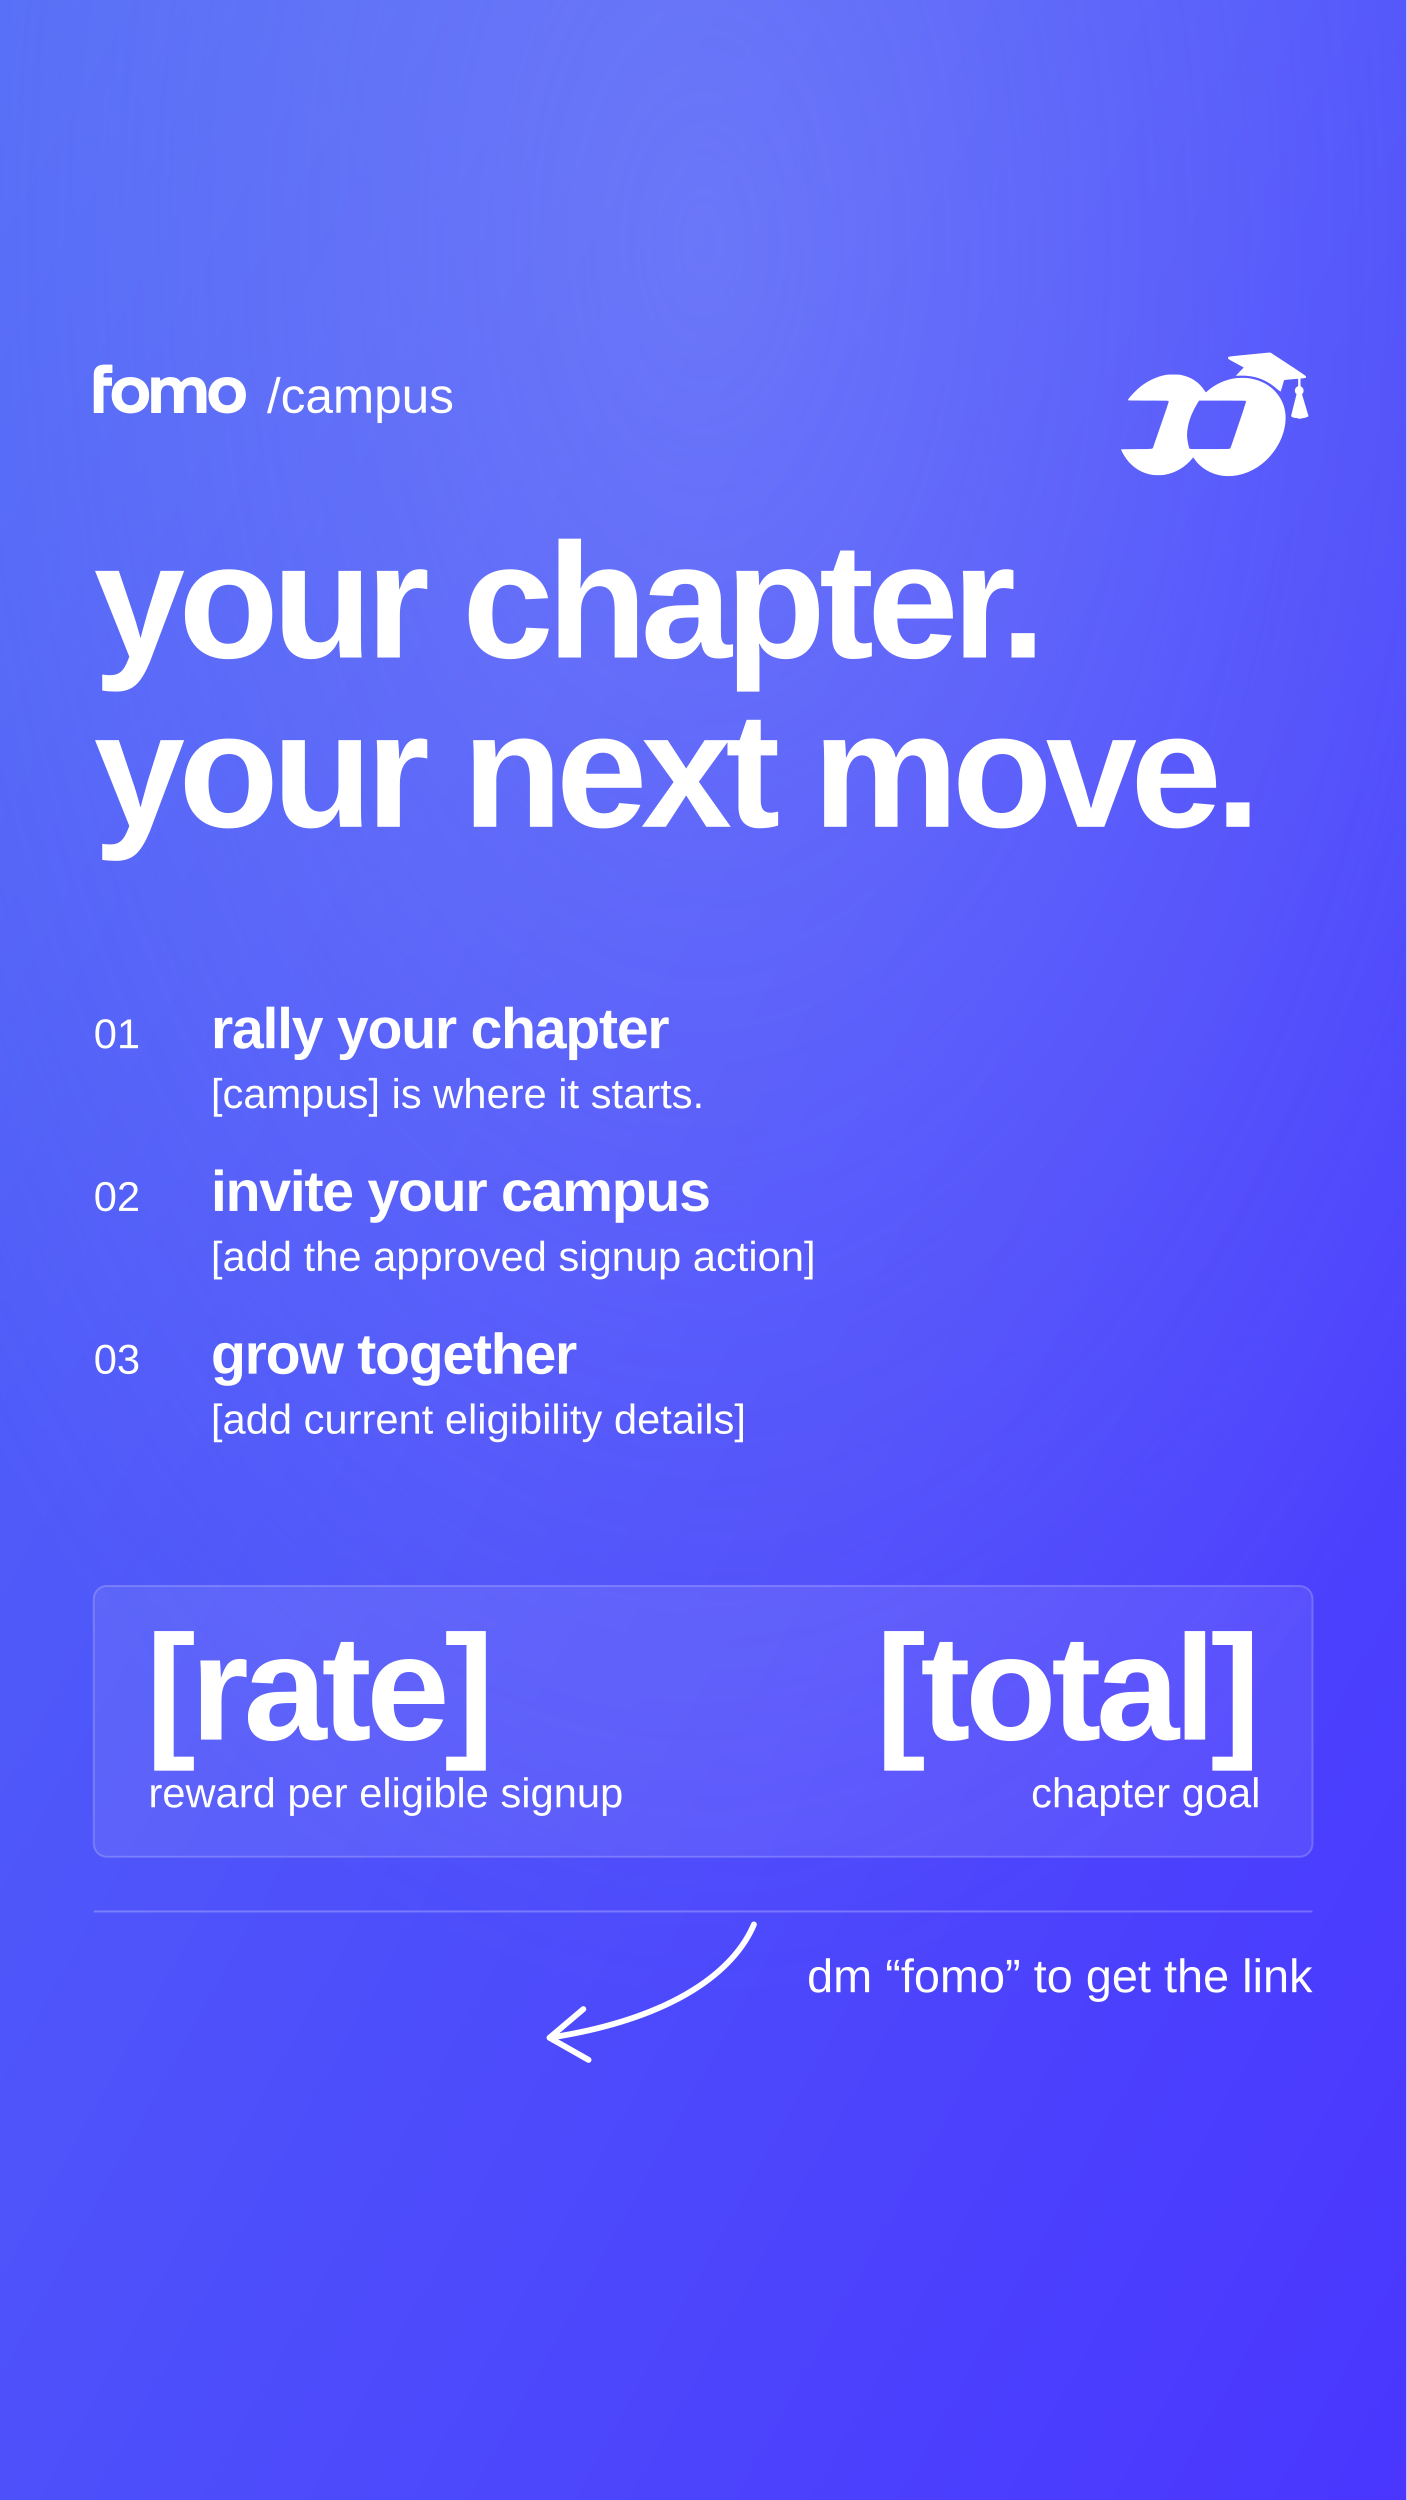
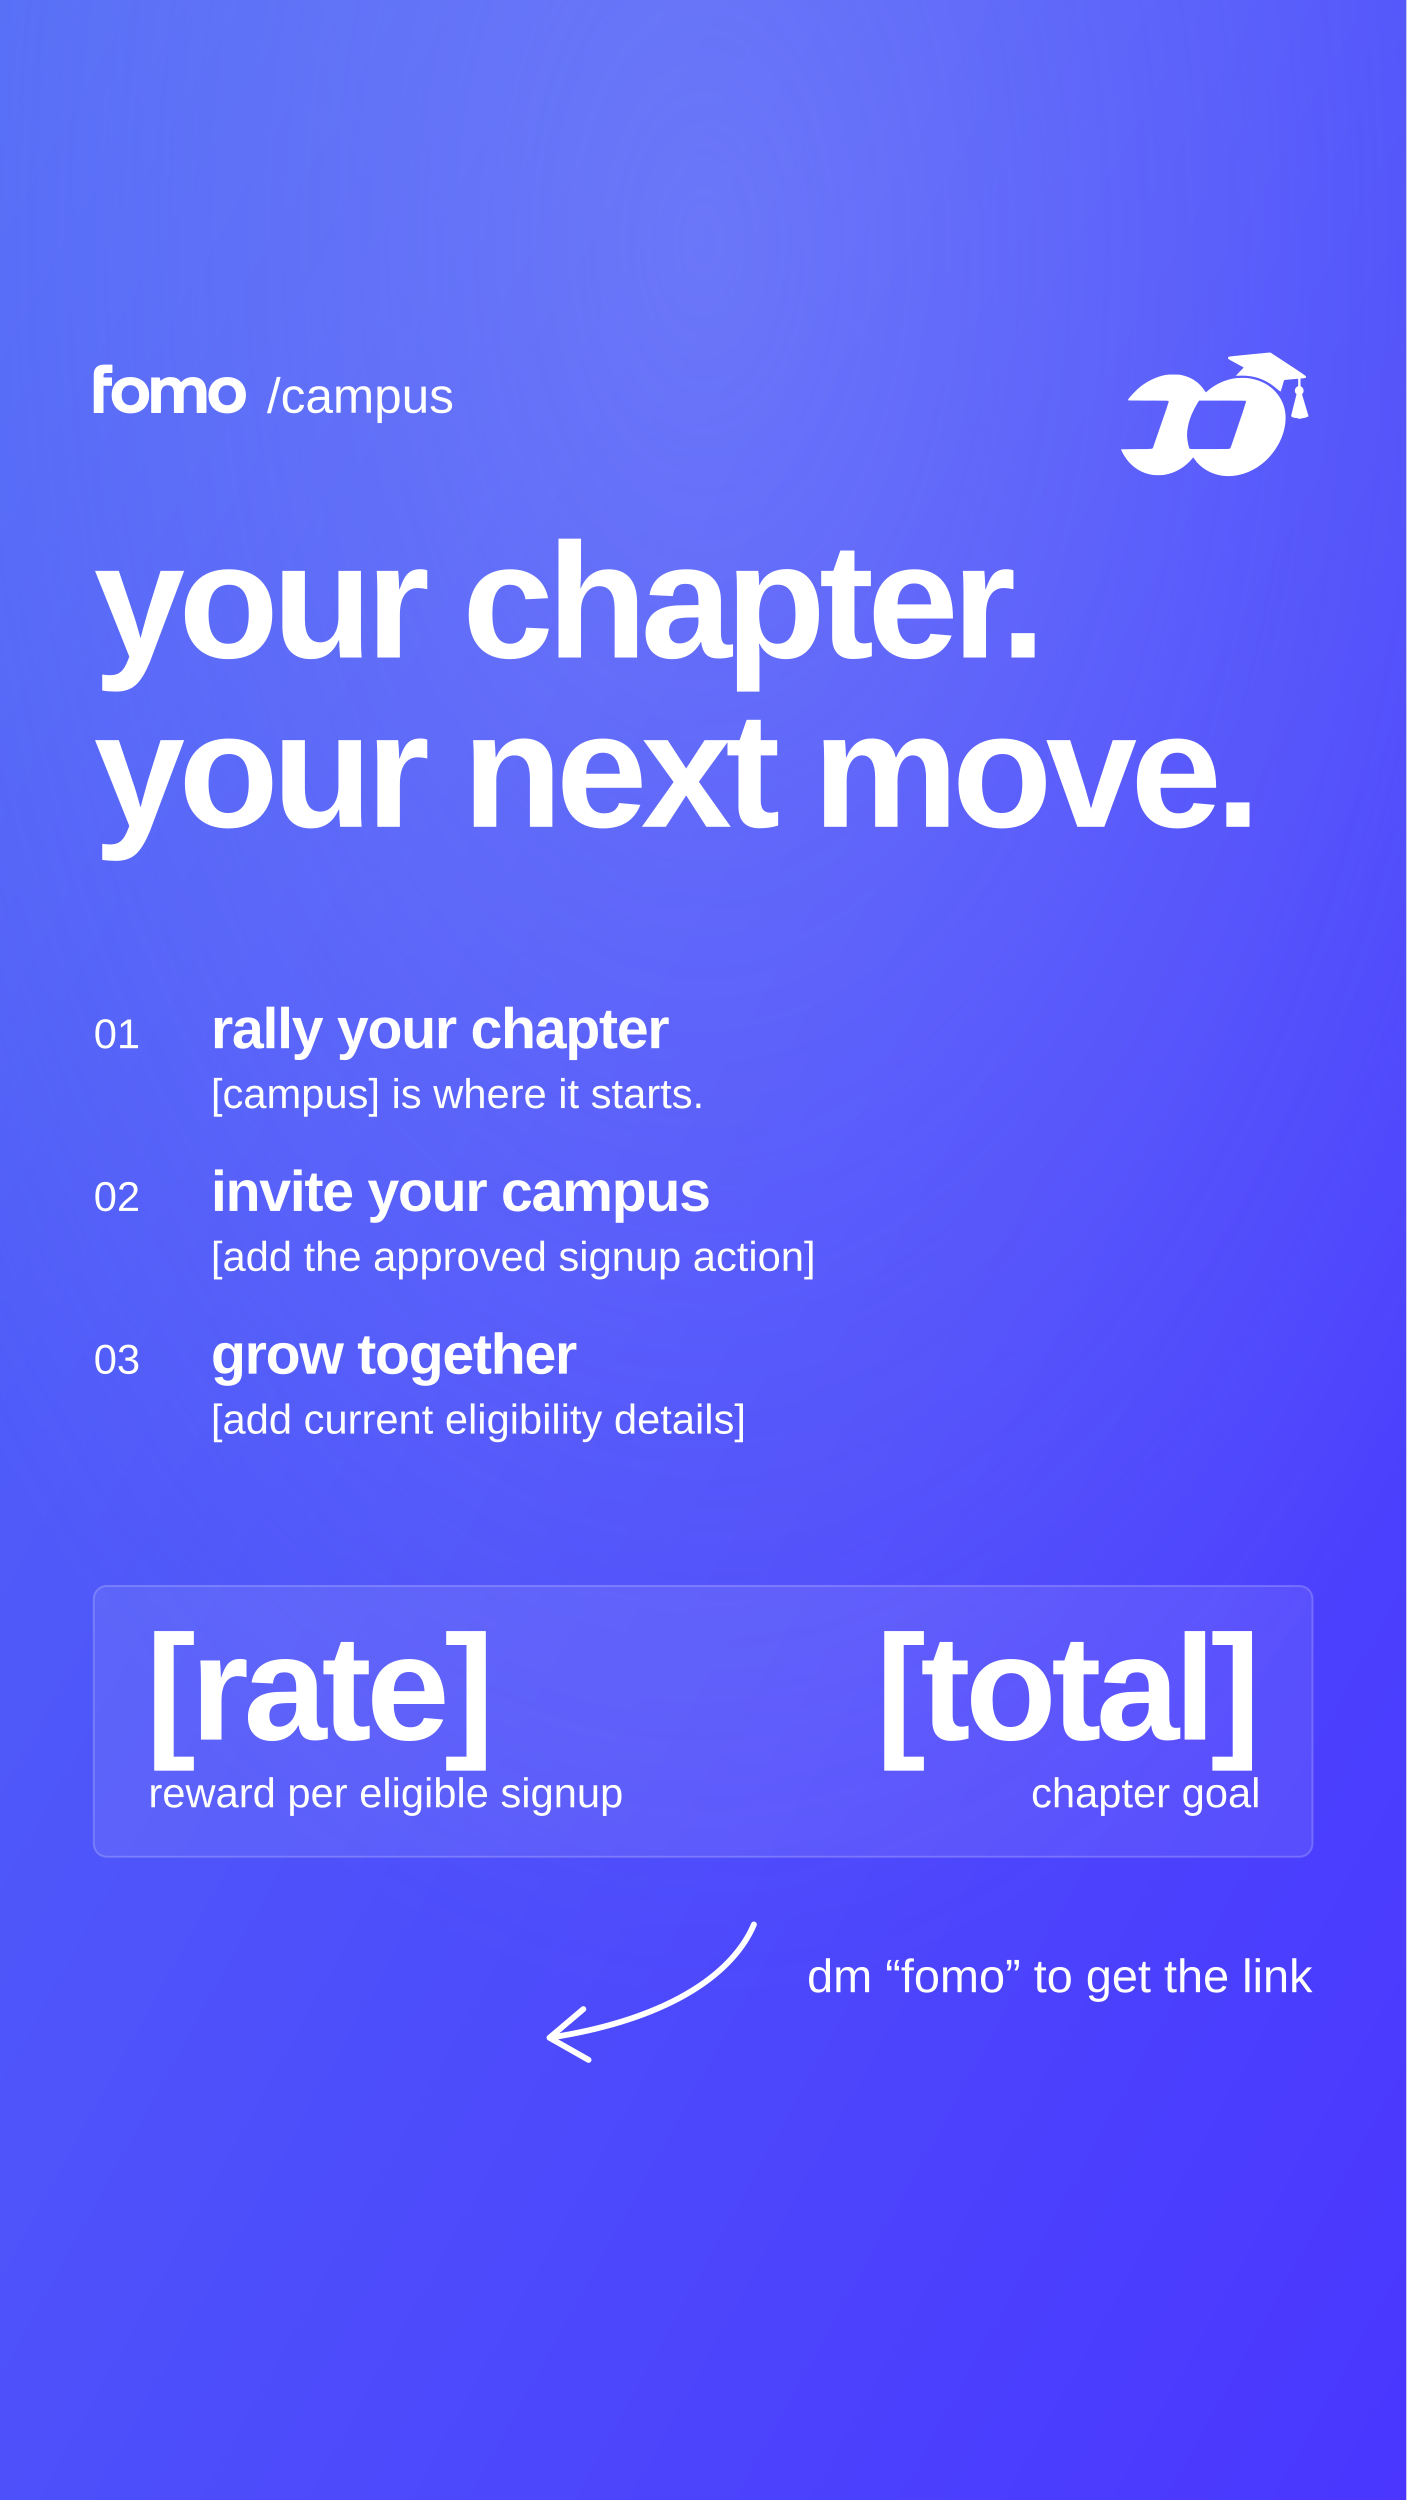
<svg xmlns="http://www.w3.org/2000/svg" xmlns:xlink="http://www.w3.org/1999/xlink" width="1080" height="1920" viewBox="0 0 1080 1920" role="img" aria-labelledby="title description">
  <defs>
    <style>text{font-family:Aeonik,Arial,sans-serif}</style>
    <symbol id="fomo-campus-mark" viewBox="0 0 620 415">
      <g fill="currentColor" fill-rule="evenodd" transform="translate(-240.190 -291.993) scale(0.815589)">
        <path d="M704.000,851.489 C659.298,845.350 618.849,821.276 595.279,786.779 L590.531,779.831 L586.540,784.665 C558.138,819.063 520.232,841.118 477.500,848.109 C467.438,849.755 440.897,849.775 431.000,848.144 C390.066,841.399 356.287,820.720 330.727,786.759 C320.650,773.369 307.823,749.353 310.282,748.480 C310.952,748.242 338.147,747.924 370.715,747.774 C437.969,747.463 431.842,748.359 435.217,738.339 C436.299,735.128 440.265,723.725 444.030,713.000 C452.124,689.943 474.687,624.651 486.579,589.869 C491.210,576.322 495.000,564.542 495.000,563.691 C495.000,562.839 494.293,561.436 493.429,560.571 C492.027,559.170 483.541,559.000 415.051,559.000 C348.565,559.000 338.080,558.802 337.020,557.524 C336.010,556.307 336.975,554.517 342.549,547.274 C351.040,536.242 375.944,511.356 386.500,503.355 C415.124,481.659 446.747,466.787 479.000,459.852 C488.127,457.890 492.509,457.588 512.500,457.547 C533.032,457.505 536.614,457.749 545.881,459.824 C584.401,468.449 613.143,487.752 633.619,518.750 C636.617,523.288 639.264,527.000 639.501,527.000 C639.739,527.000 642.144,525.037 644.846,522.637 C674.311,496.467 711.276,478.895 750.500,472.411 C763.328,470.290 794.041,469.982 806.500,471.849 C856.836,479.392 895.899,501.942 921.968,538.507 C954.832,584.602 958.909,641.335 933.881,704.280 C919.198,741.207 891.383,778.611 859.500,804.302 C813.865,841.075 756.010,858.632 704.000,851.489 Z M733.852,745.500 C734.901,744.400 737.568,738.100 739.778,731.500 C741.988,724.900 748.839,704.875 755.003,687.000 C774.125,631.539 796.000,565.624 796.000,563.462 C796.000,562.328 795.460,560.860 794.800,560.200 C793.884,559.284 772.221,559.000 703.396,559.000 L613.193,559.000 L607.900,567.250 C600.996,578.011 590.163,598.929 584.528,612.379 C570.986,644.701 564.625,678.053 567.010,704.228 C568.643,722.141 573.768,744.378 576.815,746.768 C578.095,747.772 594.392,747.980 655.188,747.768 C730.463,747.505 731.982,747.461 733.852,745.500 Z M998.299,628.894 C996.539,628.385 994.824,627.524 994.489,626.982 C994.146,626.428 992.190,626.266 990.022,626.612 C987.410,627.030 985.121,626.708 982.929,625.615 C981.149,624.727 978.923,624.000 977.981,624.000 C975.197,624.000 970.787,619.991 971.523,618.130 C971.877,617.233 975.979,600.548 980.638,581.052 C985.297,561.556 989.956,543.106 990.991,540.052 L992.872,534.500 L990.500,532.000 C982.248,523.304 985.952,507.770 997.250,503.694 C998.807,503.132 999.000,501.464 999.000,488.531 C999.000,480.539 998.672,474.000 998.272,474.000 C995.946,474.000 949.957,478.091 947.317,478.533 C943.666,479.144 944.526,477.033 936.947,504.000 C934.088,514.175 931.444,522.838 931.072,523.252 C930.186,524.238 922.689,519.440 916.433,513.885 C885.904,486.771 853.740,470.988 815.991,464.599 C802.027,462.235 782.154,461.195 768.545,462.114 C761.969,462.559 756.404,462.737 756.178,462.511 C755.952,462.285 762.816,454.929 771.432,446.164 L787.096,430.229 L769.798,420.922 C739.352,404.542 727.553,397.893 726.782,396.682 C725.220,394.225 725.982,390.057 728.250,388.655 C729.634,387.800 738.967,386.442 752.500,385.127 C764.600,383.951 796.325,380.774 823.000,378.067 C849.675,375.360 875.775,372.844 881.000,372.477 L890.500,371.808 L909.000,383.723 C968.284,421.904 1027.749,461.663 1028.963,463.931 C1030.330,466.486 1029.516,469.662 1027.182,470.880 C1026.257,471.362 1021.562,472.077 1016.750,472.468 L1008.000,473.180 L1008.000,488.590 C1008.000,499.093 1008.349,504.000 1009.096,504.000 C1011.343,504.000 1016.111,508.296 1018.023,512.044 C1020.213,516.339 1020.635,523.898 1018.875,527.316 C1018.256,528.517 1016.830,530.510 1015.706,531.745 C1013.883,533.746 1013.790,534.397 1014.850,537.745 C1015.504,539.810 1021.252,559.030 1027.624,580.456 L1039.210,619.412 L1036.994,621.206 C1035.775,622.193 1033.954,623.000 1032.946,623.000 C1031.939,623.000 1029.564,623.915 1027.670,625.032 C1025.599,626.254 1022.684,627.005 1020.362,626.915 C1018.238,626.833 1014.700,627.473 1012.500,628.339 C1008.042,630.092 1003.110,630.285 998.299,628.894 Z" />
      </g>
    </symbol>
    <symbol id="fomo-wordmark" viewBox="0 0 352 113">
      <path d="M0.003 23.325C0.003 8.468 7.991 0 24.923 0H42.105C42.675 0 43.134 0.46 43.134 1.029V18.462C43.134 19.031 42.675 19.49 42.105 19.49H28.757C24.443 19.49 22.526 21.408 22.526 25.561V28.685C22.526 29.255 22.985 29.714 23.555 29.714H41.076C41.646 29.714 42.105 30.174 42.105 30.743V48.014C42.105 48.584 41.646 49.043 41.076 49.043H23.555C22.985 49.043 22.526 49.503 22.526 50.072V110.797C22.526 111.366 22.066 111.826 21.497 111.826H1.029C0.46 111.826 0 111.366 0 110.797V23.325H0.003Z" fill="currentColor" />
      <path d="M41.381 70.769C41.381 45.528 58.636 28.757 84.673 28.757C110.711 28.757 127.965 45.531 127.965 70.769C127.965 96.008 110.711 112.782 84.673 112.782C58.636 112.782 41.381 96.008 41.381 70.769ZM104.959 70.769C104.959 57.192 97.291 47.606 84.67 47.606C72.049 47.606 64.384 57.192 64.384 70.769C64.384 84.347 72.052 93.933 84.67 93.933C97.287 93.933 104.959 84.347 104.959 70.769Z" fill="currentColor" />
      <path d="M260.369 65.978V110.796C260.369 111.366 259.909 111.825 259.34 111.825H238.872C238.302 111.825 237.843 111.366 237.843 110.796V65.817C237.843 53.995 233.371 47.767 223.785 47.767C214.199 47.767 207.491 54.794 207.81 67.415V110.796C207.81 111.366 207.35 111.825 206.781 111.825H186.313C185.744 111.825 185.284 111.366 185.284 110.796V65.817C185.284 53.995 180.812 47.767 171.065 47.767C161.318 47.767 155.251 55.117 155.251 66.616V110.796C155.251 111.366 154.792 111.825 154.222 111.825H133.754C133.185 111.825 132.725 111.366 132.725 110.796V30.746C132.725 30.177 133.185 29.717 133.754 29.717H151.571C152.044 29.717 152.456 30.039 152.569 30.495L154.088 36.58C154.246 37.211 155.028 37.447 155.501 37.002C160.183 32.615 166.476 28.757 177.451 28.757C186.961 28.757 195.882 31.703 201.246 40.284C201.565 40.791 202.281 40.836 202.652 40.362C208.307 33.136 217.317 28.757 229.687 28.757C245.662 28.757 260.358 37.063 260.358 65.978H260.369Z" fill="currentColor" />
      <path d="M265.029 70.769C265.029 45.528 282.284 28.757 308.321 28.757C334.359 28.757 351.613 45.531 351.613 70.769C351.613 96.008 334.359 112.782 308.321 112.782C282.284 112.782 265.029 96.008 265.029 70.769ZM328.607 70.769C328.607 57.192 320.939 47.606 308.318 47.606C295.697 47.606 288.032 57.192 288.032 70.769C288.032 84.347 295.7 93.933 308.318 93.933C320.935 93.933 328.607 84.347 328.607 70.769Z" fill="currentColor" />
    </symbol>
    <linearGradient id="field" x1="0" y1="0" x2="1" y2="1">
      <stop stop-color="#516AF6" />
      <stop offset="1" stop-color="#4A36FF" />
    </linearGradient>
    <radialGradient id="glow" cx="0.5" cy="0.1" r="0.7">
      <stop stop-color="#ACB8F9" stop-opacity="0.3" />
      <stop offset="1" stop-color="#ACB8F9" stop-opacity="0" />
    </radialGradient>
  </defs>
  <g id="background">
    <rect width="1080" height="1920" fill="url(#field)" />
    <rect width="1080" height="1920" fill="url(#glow)" />
  </g>
  <g id="brand" color="#FFFFFF">
    <use href="#fomo-wordmark" xlink:href="#fomo-wordmark" x="72" y="280" width="117" height="37.560" />
    <text x="205" y="317" font-size="38" fill="#FFFFFF" font-weight="500">/campus</text>
    <use href="#fomo-campus-mark" xlink:href="#fomo-campus-mark" x="858" y="268" width="150" height="100.403" />
  </g>
  <g id="editable-invitation-headline">
    <text x="72" y="505" font-size="126" fill="#FFFFFF" font-weight="700" letter-spacing="-5">your chapter.</text>
    <text x="72" y="635" font-size="126" fill="#FFFFFF" font-weight="700" letter-spacing="-5">your next move.</text>
  </g>
  <g id="editable-three-steps">
    <g id="step-1">
      <text x="72" y="805" font-size="32" fill="#FFFFFF" font-weight="500">01</text>
      <text x="162" y="805" font-size="44" fill="#FFFFFF" font-weight="700" letter-spacing="-1">rally your chapter</text>
      <text x="162" y="851" font-size="32" fill="#FFFFFF" font-weight="400">[campus] is where it starts.</text>
    </g>
    <g id="step-2">
      <text x="72" y="930" font-size="32" fill="#FFFFFF" font-weight="500">02</text>
      <text x="162" y="930" font-size="44" fill="#FFFFFF" font-weight="700" letter-spacing="-1">invite your campus</text>
      <text x="162" y="976" font-size="32" fill="#FFFFFF" font-weight="400">[add the approved signup action]</text>
    </g>
    <g id="step-3">
      <text x="72" y="1055" font-size="32" fill="#FFFFFF" font-weight="500">03</text>
      <text x="162" y="1055" font-size="44" fill="#FFFFFF" font-weight="700" letter-spacing="-1">grow together</text>
      <text x="162" y="1101" font-size="32" fill="#FFFFFF" font-weight="400">[add current eligibility details]</text>
    </g>
  </g>
  <g id="editable-approved-offer">
    <rect id="reward-panel" x="72" y="1218" width="936" height="208" rx="10" fill="#FFFFFF" fill-opacity="0.08" stroke="#FFFFFF" stroke-opacity=".2" stroke-width="1.5" />
    <text x="112" y="1336" font-size="115" fill="#FFFFFF" font-weight="700" letter-spacing="-4">[rate]</text>
    <text x="968" y="1336" font-size="115" fill="#FFFFFF" font-weight="700" text-anchor="end" letter-spacing="-4">[total]</text>
    <text x="114" y="1388" font-size="32" fill="#FFFFFF" font-weight="400">reward per eligible signup</text>
    <text x="968" y="1388" font-size="32" fill="#FFFFFF" font-weight="400" text-anchor="end">chapter goal</text>
  </g>
  <g id="editable-call-to-action">
-     <path d="M72 1468 H1008" fill="none" stroke="#FFFFFF" stroke-opacity=".25" stroke-width="1.5" />
    <text x="1008" y="1530" font-size="36" fill="#FFFFFF" font-weight="500" text-anchor="end">dm “fomo” to get the link</text>
    <path id="cta-arrow" d="M157 0C142.5 34.5 97.5 72 0 87M26 65L0 87L30 104" transform="translate(422 1478)" fill="none" stroke="#FFFFFF" stroke-width="4.5" stroke-linecap="round" stroke-linejoin="round" />
  </g>
</svg>
